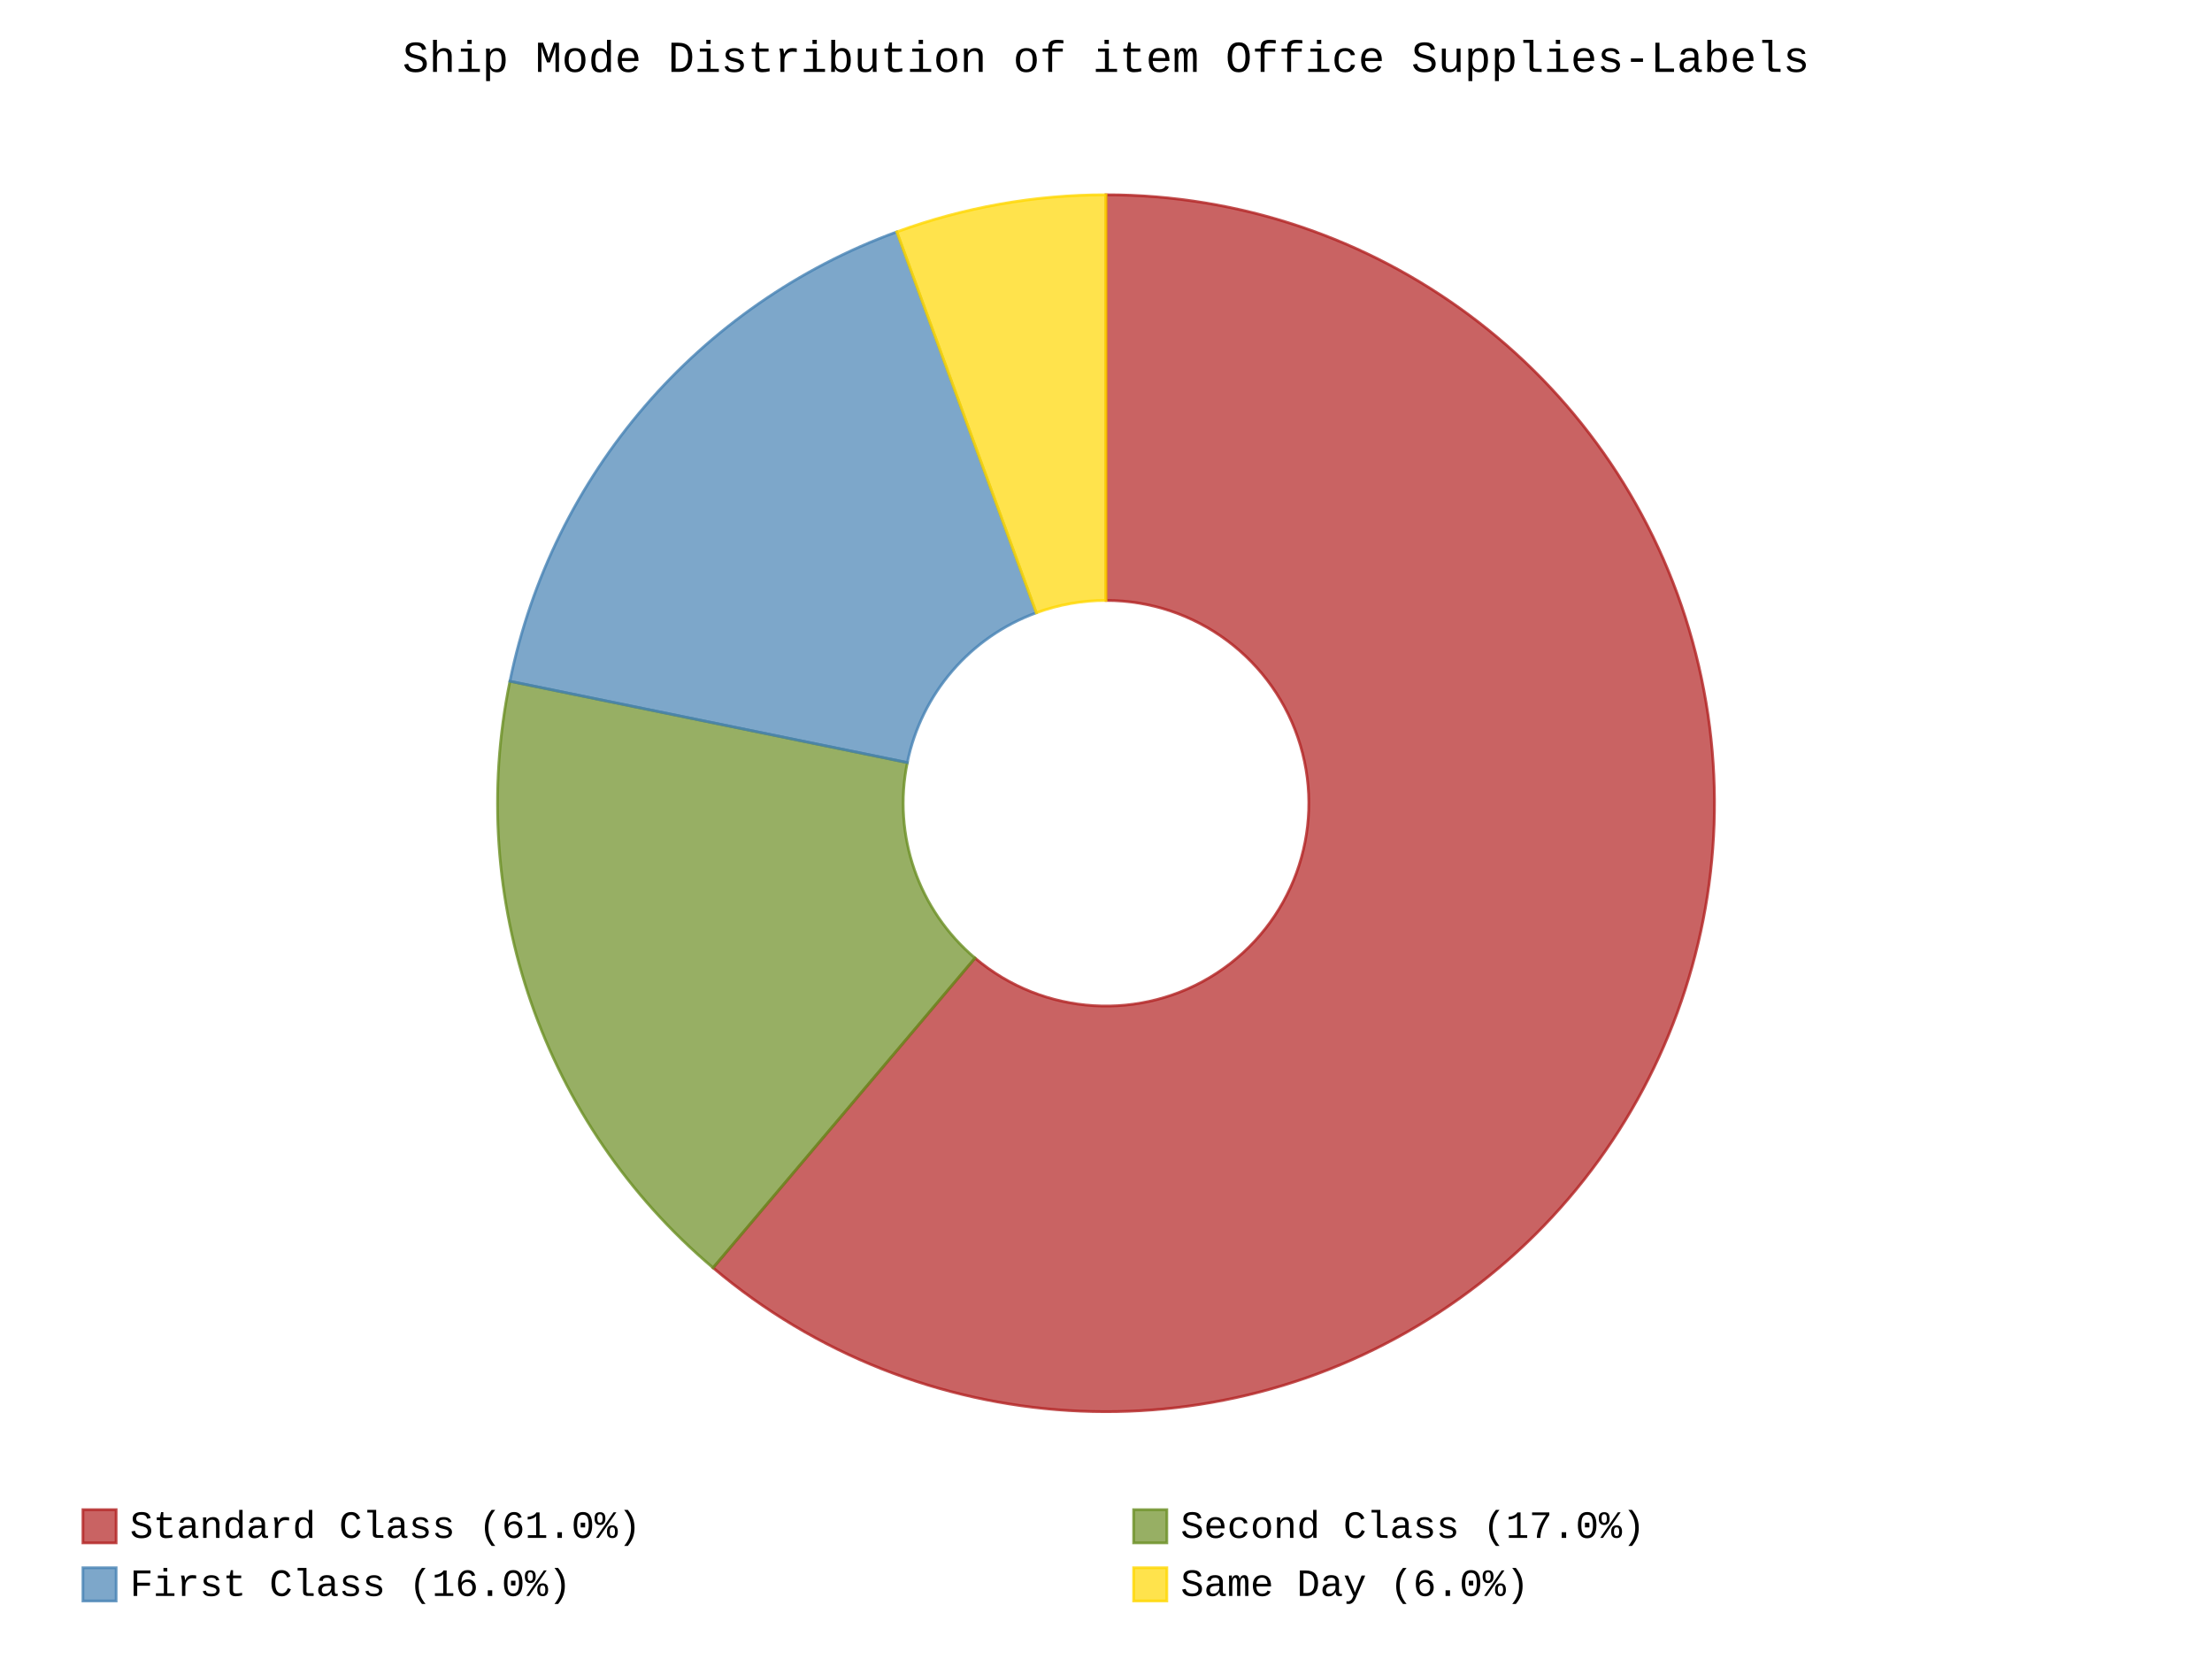
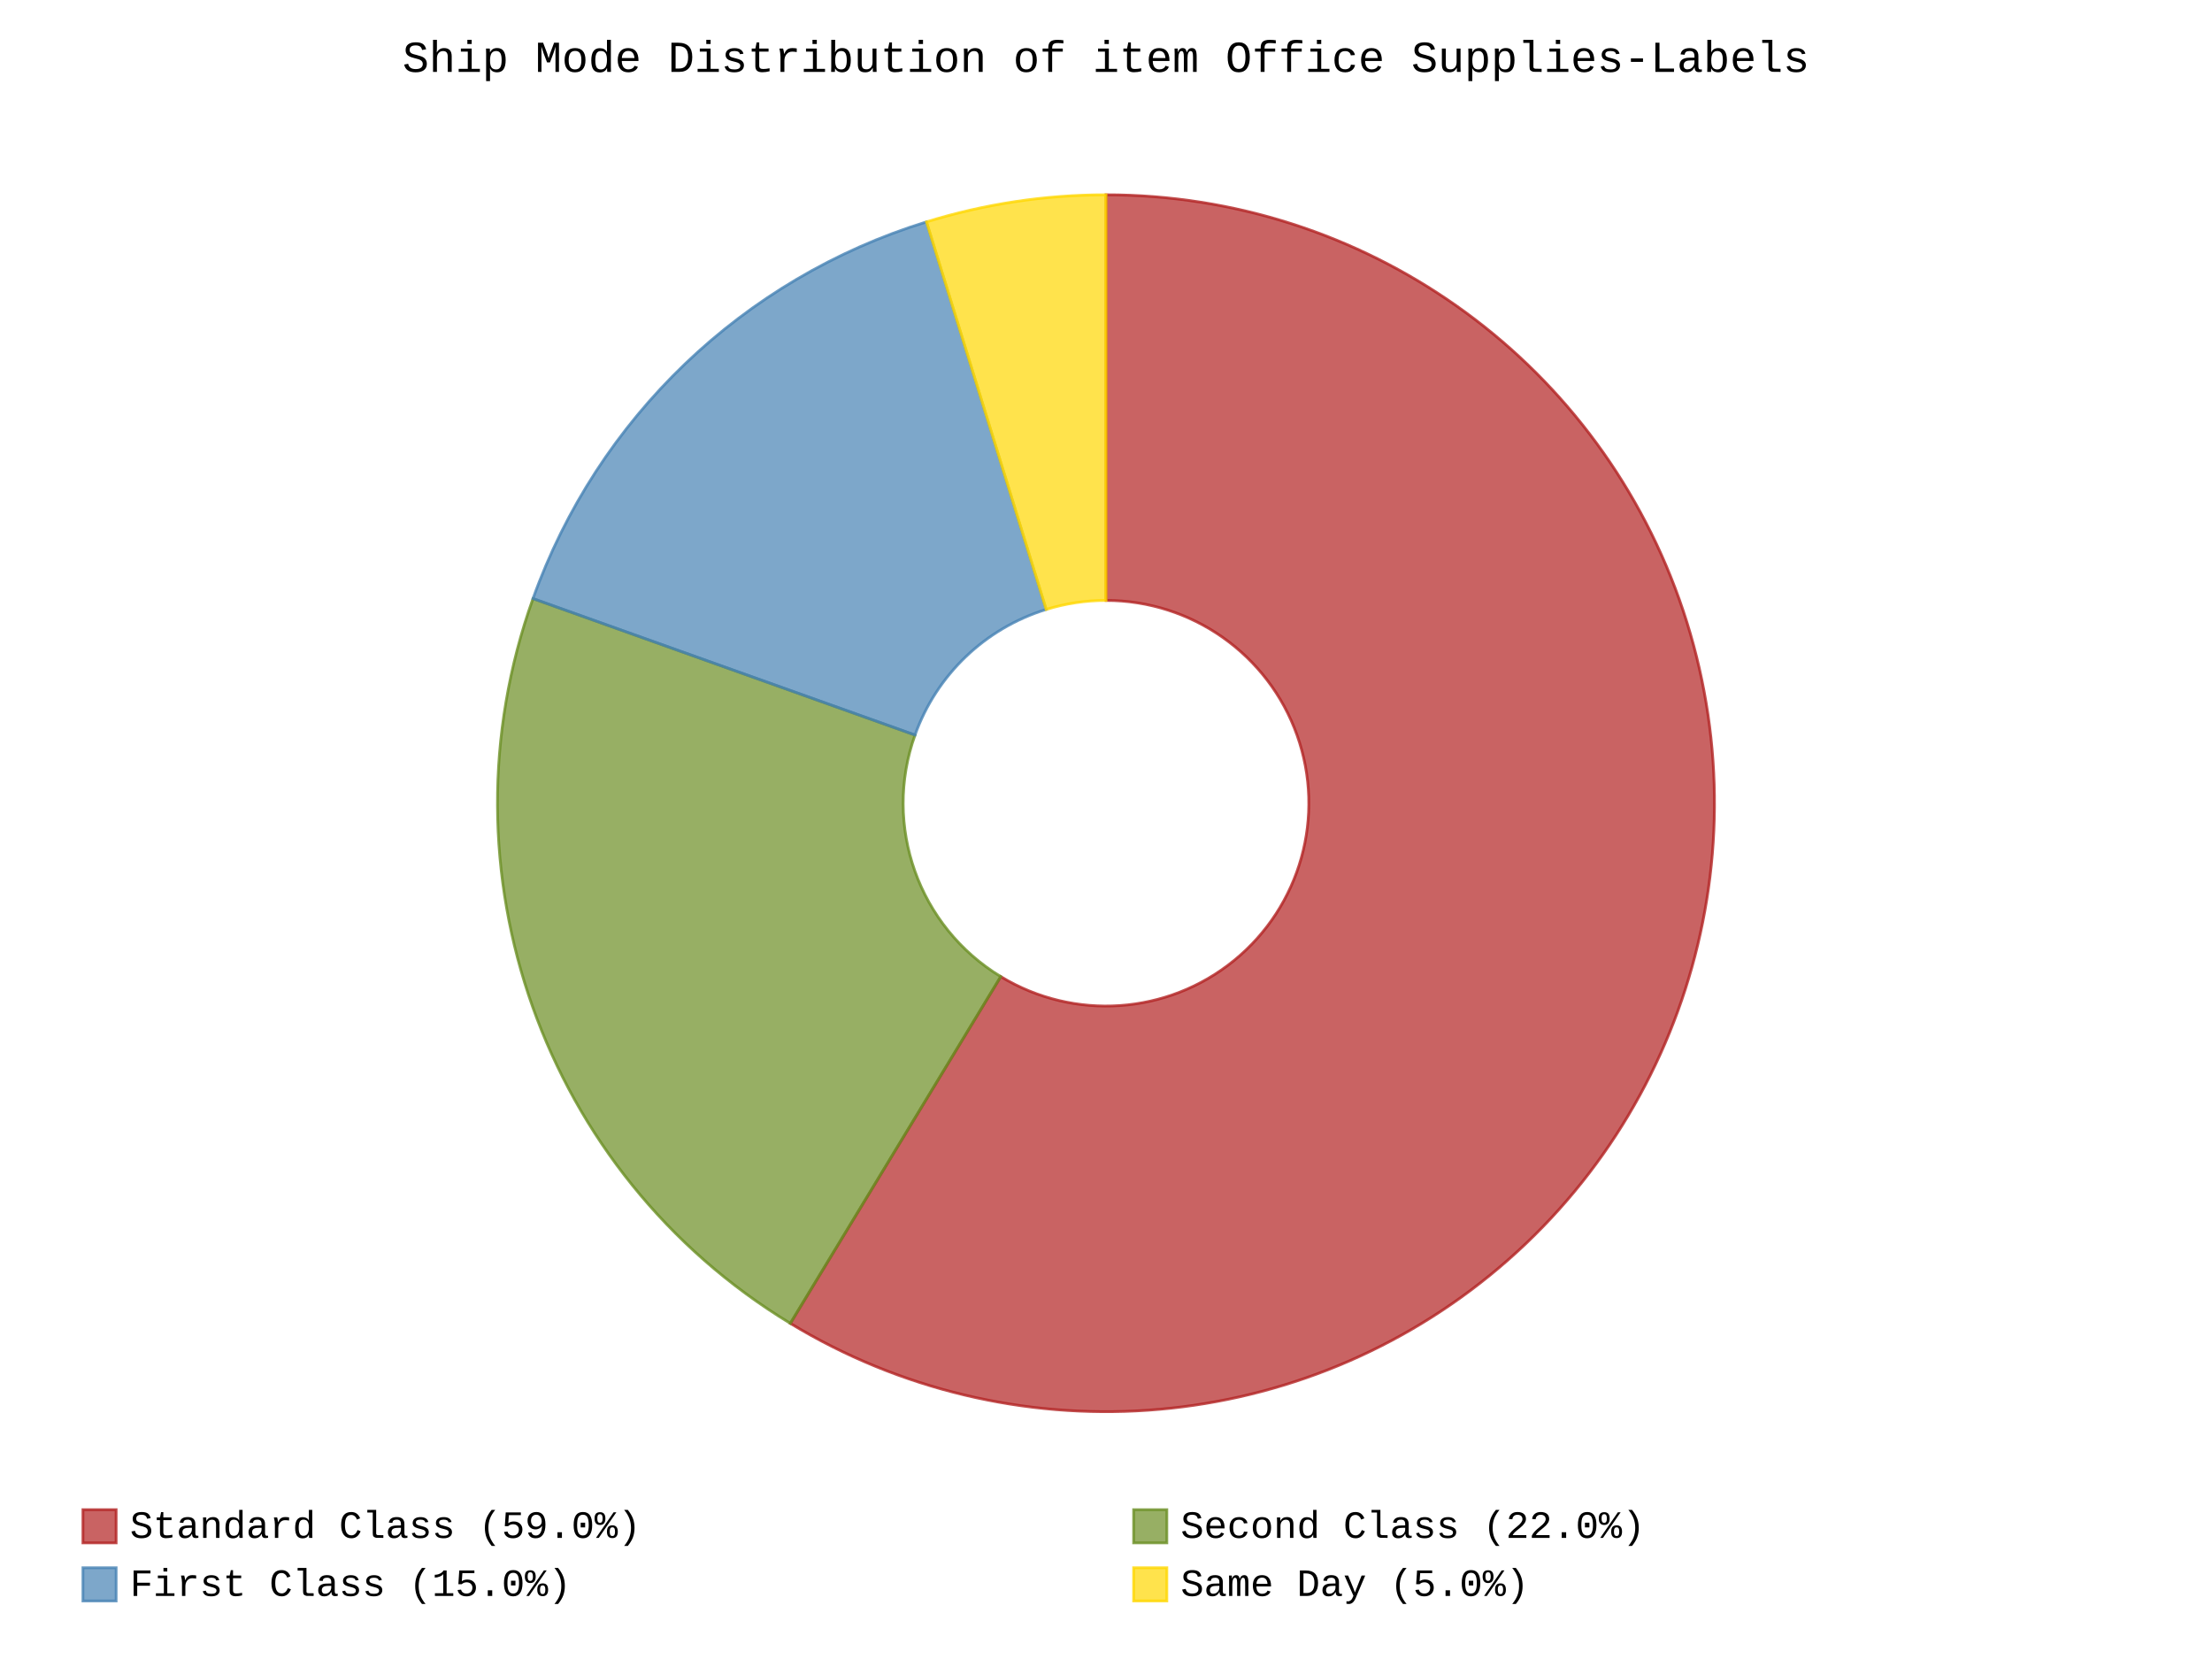
- <svg xmlns="http://www.w3.org/2000/svg" id="chart-e6fc0176-fed3-4e7d-a054-7f10b53333e5" class="pygal-chart" viewBox="0 0 800 600">
+ <svg xmlns="http://www.w3.org/2000/svg" id="chart-0a88e66d-bae2-4cba-b6b9-26ece048759b" class="pygal-chart" viewBox="0 0 800 600">
  <defs>
-     <style type="text/css">#chart-e6fc0176-fed3-4e7d-a054-7f10b53333e5{-webkit-user-select:none;-webkit-font-smoothing:antialiased;font-family:Consolas,"Liberation Mono",Menlo,Courier,monospace}#chart-e6fc0176-fed3-4e7d-a054-7f10b53333e5 .title{font-family:Consolas,"Liberation Mono",Menlo,Courier,monospace;font-size:16px}#chart-e6fc0176-fed3-4e7d-a054-7f10b53333e5 .legends .legend text{font-family:Consolas,"Liberation Mono",Menlo,Courier,monospace;font-size:14px}#chart-e6fc0176-fed3-4e7d-a054-7f10b53333e5 .axis text{font-family:Consolas,"Liberation Mono",Menlo,Courier,monospace;font-size:10px}#chart-e6fc0176-fed3-4e7d-a054-7f10b53333e5 .axis text.major{font-family:Consolas,"Liberation Mono",Menlo,Courier,monospace;font-size:10px}#chart-e6fc0176-fed3-4e7d-a054-7f10b53333e5 .text-overlay text.value{font-family:Consolas,"Liberation Mono",Menlo,Courier,monospace;font-size:16px}#chart-e6fc0176-fed3-4e7d-a054-7f10b53333e5 .text-overlay text.label{font-family:Consolas,"Liberation Mono",Menlo,Courier,monospace;font-size:10px}#chart-e6fc0176-fed3-4e7d-a054-7f10b53333e5 .tooltip{font-family:Consolas,"Liberation Mono",Menlo,Courier,monospace;font-size:14px}#chart-e6fc0176-fed3-4e7d-a054-7f10b53333e5 text.no_data{font-family:Consolas,"Liberation Mono",Menlo,Courier,monospace;font-size:64px}
- #chart-e6fc0176-fed3-4e7d-a054-7f10b53333e5{background-color:white}#chart-e6fc0176-fed3-4e7d-a054-7f10b53333e5 path,#chart-e6fc0176-fed3-4e7d-a054-7f10b53333e5 line,#chart-e6fc0176-fed3-4e7d-a054-7f10b53333e5 rect,#chart-e6fc0176-fed3-4e7d-a054-7f10b53333e5 circle{-webkit-transition:150ms;-moz-transition:150ms;transition:150ms}#chart-e6fc0176-fed3-4e7d-a054-7f10b53333e5 .graph &gt; .background{fill:white}#chart-e6fc0176-fed3-4e7d-a054-7f10b53333e5 .plot &gt; .background{fill:white}#chart-e6fc0176-fed3-4e7d-a054-7f10b53333e5 .graph{fill:black}#chart-e6fc0176-fed3-4e7d-a054-7f10b53333e5 text.no_data{fill:black}#chart-e6fc0176-fed3-4e7d-a054-7f10b53333e5 .title{fill:black}#chart-e6fc0176-fed3-4e7d-a054-7f10b53333e5 .legends .legend text{fill:black}#chart-e6fc0176-fed3-4e7d-a054-7f10b53333e5 .legends .legend:hover text{fill:black}#chart-e6fc0176-fed3-4e7d-a054-7f10b53333e5 .axis .line{stroke:black}#chart-e6fc0176-fed3-4e7d-a054-7f10b53333e5 .axis .guide.line{stroke:#333333}#chart-e6fc0176-fed3-4e7d-a054-7f10b53333e5 .axis .major.line{stroke:black}#chart-e6fc0176-fed3-4e7d-a054-7f10b53333e5 .axis text.major{fill:black}#chart-e6fc0176-fed3-4e7d-a054-7f10b53333e5 .axis.y .guides:hover .guide.line,#chart-e6fc0176-fed3-4e7d-a054-7f10b53333e5 .line-graph .axis.x .guides:hover .guide.line,#chart-e6fc0176-fed3-4e7d-a054-7f10b53333e5 .stackedline-graph .axis.x .guides:hover .guide.line,#chart-e6fc0176-fed3-4e7d-a054-7f10b53333e5 .xy-graph .axis.x .guides:hover .guide.line{stroke:black}#chart-e6fc0176-fed3-4e7d-a054-7f10b53333e5 .axis .guides:hover text{fill:black}#chart-e6fc0176-fed3-4e7d-a054-7f10b53333e5 .reactive{fill-opacity:.7;stroke-opacity:.8;stroke-width:1}#chart-e6fc0176-fed3-4e7d-a054-7f10b53333e5 .ci{stroke:black}#chart-e6fc0176-fed3-4e7d-a054-7f10b53333e5 .reactive.active,#chart-e6fc0176-fed3-4e7d-a054-7f10b53333e5 .active .reactive{fill-opacity:.8;stroke-opacity:.9;stroke-width:4}#chart-e6fc0176-fed3-4e7d-a054-7f10b53333e5 .ci .reactive.active{stroke-width:1.5}#chart-e6fc0176-fed3-4e7d-a054-7f10b53333e5 .series text{fill:black}#chart-e6fc0176-fed3-4e7d-a054-7f10b53333e5 .tooltip rect{fill:white;stroke:black;-webkit-transition:opacity 150ms;-moz-transition:opacity 150ms;transition:opacity 150ms}#chart-e6fc0176-fed3-4e7d-a054-7f10b53333e5 .tooltip .label{fill:black}#chart-e6fc0176-fed3-4e7d-a054-7f10b53333e5 .tooltip .label{fill:black}#chart-e6fc0176-fed3-4e7d-a054-7f10b53333e5 .tooltip .legend{font-size:.8em;fill:#333333}#chart-e6fc0176-fed3-4e7d-a054-7f10b53333e5 .tooltip .x_label{font-size:.6em;fill:black}#chart-e6fc0176-fed3-4e7d-a054-7f10b53333e5 .tooltip .xlink{font-size:.5em;text-decoration:underline}#chart-e6fc0176-fed3-4e7d-a054-7f10b53333e5 .tooltip .value{font-size:1.5em}#chart-e6fc0176-fed3-4e7d-a054-7f10b53333e5 .bound{font-size:.5em}#chart-e6fc0176-fed3-4e7d-a054-7f10b53333e5 .max-value{font-size:.75em;fill:#333333}#chart-e6fc0176-fed3-4e7d-a054-7f10b53333e5 .map-element{fill:white;stroke:#333333 !important}#chart-e6fc0176-fed3-4e7d-a054-7f10b53333e5 .map-element .reactive{fill-opacity:inherit;stroke-opacity:inherit}#chart-e6fc0176-fed3-4e7d-a054-7f10b53333e5 .color-0,#chart-e6fc0176-fed3-4e7d-a054-7f10b53333e5 .color-0 a:visited{stroke:#B22222;fill:#B22222}#chart-e6fc0176-fed3-4e7d-a054-7f10b53333e5 .color-1,#chart-e6fc0176-fed3-4e7d-a054-7f10b53333e5 .color-1 a:visited{stroke:#6B8E23;fill:#6B8E23}#chart-e6fc0176-fed3-4e7d-a054-7f10b53333e5 .color-2,#chart-e6fc0176-fed3-4e7d-a054-7f10b53333e5 .color-2 a:visited{stroke:#4682B4;fill:#4682B4}#chart-e6fc0176-fed3-4e7d-a054-7f10b53333e5 .color-3,#chart-e6fc0176-fed3-4e7d-a054-7f10b53333e5 .color-3 a:visited{stroke:#FFD700;fill:#FFD700}#chart-e6fc0176-fed3-4e7d-a054-7f10b53333e5 .text-overlay .color-0 text{fill:black}#chart-e6fc0176-fed3-4e7d-a054-7f10b53333e5 .text-overlay .color-1 text{fill:black}#chart-e6fc0176-fed3-4e7d-a054-7f10b53333e5 .text-overlay .color-2 text{fill:black}#chart-e6fc0176-fed3-4e7d-a054-7f10b53333e5 .text-overlay .color-3 text{fill:black}
- #chart-e6fc0176-fed3-4e7d-a054-7f10b53333e5 text.no_data{text-anchor:middle}#chart-e6fc0176-fed3-4e7d-a054-7f10b53333e5 .guide.line{fill:none}#chart-e6fc0176-fed3-4e7d-a054-7f10b53333e5 .centered{text-anchor:middle}#chart-e6fc0176-fed3-4e7d-a054-7f10b53333e5 .title{text-anchor:middle}#chart-e6fc0176-fed3-4e7d-a054-7f10b53333e5 .legends .legend text{fill-opacity:1}#chart-e6fc0176-fed3-4e7d-a054-7f10b53333e5 .axis.x text{text-anchor:middle}#chart-e6fc0176-fed3-4e7d-a054-7f10b53333e5 .axis.x:not(.web) text[transform]{text-anchor:start}#chart-e6fc0176-fed3-4e7d-a054-7f10b53333e5 .axis.x:not(.web) text[transform].backwards{text-anchor:end}#chart-e6fc0176-fed3-4e7d-a054-7f10b53333e5 .axis.y text{text-anchor:end}#chart-e6fc0176-fed3-4e7d-a054-7f10b53333e5 .axis.y text[transform].backwards{text-anchor:start}#chart-e6fc0176-fed3-4e7d-a054-7f10b53333e5 .axis.y2 text{text-anchor:start}#chart-e6fc0176-fed3-4e7d-a054-7f10b53333e5 .axis.y2 text[transform].backwards{text-anchor:end}#chart-e6fc0176-fed3-4e7d-a054-7f10b53333e5 .axis .guide.line{stroke-dasharray:4,4;stroke:black}#chart-e6fc0176-fed3-4e7d-a054-7f10b53333e5 .axis .major.guide.line{stroke-dasharray:6,6;stroke:black}#chart-e6fc0176-fed3-4e7d-a054-7f10b53333e5 .horizontal .axis.y .guide.line,#chart-e6fc0176-fed3-4e7d-a054-7f10b53333e5 .horizontal .axis.y2 .guide.line,#chart-e6fc0176-fed3-4e7d-a054-7f10b53333e5 .vertical .axis.x .guide.line{opacity:0}#chart-e6fc0176-fed3-4e7d-a054-7f10b53333e5 .horizontal .axis.always_show .guide.line,#chart-e6fc0176-fed3-4e7d-a054-7f10b53333e5 .vertical .axis.always_show .guide.line{opacity:1 !important}#chart-e6fc0176-fed3-4e7d-a054-7f10b53333e5 .axis.y .guides:hover .guide.line,#chart-e6fc0176-fed3-4e7d-a054-7f10b53333e5 .axis.y2 .guides:hover .guide.line,#chart-e6fc0176-fed3-4e7d-a054-7f10b53333e5 .axis.x .guides:hover .guide.line{opacity:1}#chart-e6fc0176-fed3-4e7d-a054-7f10b53333e5 .axis .guides:hover text{opacity:1}#chart-e6fc0176-fed3-4e7d-a054-7f10b53333e5 .nofill{fill:none}#chart-e6fc0176-fed3-4e7d-a054-7f10b53333e5 .subtle-fill{fill-opacity:.2}#chart-e6fc0176-fed3-4e7d-a054-7f10b53333e5 .dot{stroke-width:1px;fill-opacity:1;stroke-opacity:1}#chart-e6fc0176-fed3-4e7d-a054-7f10b53333e5 .dot.active{stroke-width:5px}#chart-e6fc0176-fed3-4e7d-a054-7f10b53333e5 .dot.negative{fill:transparent}#chart-e6fc0176-fed3-4e7d-a054-7f10b53333e5 text,#chart-e6fc0176-fed3-4e7d-a054-7f10b53333e5 tspan{stroke:none !important}#chart-e6fc0176-fed3-4e7d-a054-7f10b53333e5 .series text.active{opacity:1}#chart-e6fc0176-fed3-4e7d-a054-7f10b53333e5 .tooltip rect{fill-opacity:.95;stroke-width:.5}#chart-e6fc0176-fed3-4e7d-a054-7f10b53333e5 .tooltip text{fill-opacity:1}#chart-e6fc0176-fed3-4e7d-a054-7f10b53333e5 .showable{visibility:hidden}#chart-e6fc0176-fed3-4e7d-a054-7f10b53333e5 .showable.shown{visibility:visible}#chart-e6fc0176-fed3-4e7d-a054-7f10b53333e5 .gauge-background{fill:rgba(229,229,229,1);stroke:none}#chart-e6fc0176-fed3-4e7d-a054-7f10b53333e5 .bg-lines{stroke:white;stroke-width:2px}</style>
+     <style type="text/css">#chart-0a88e66d-bae2-4cba-b6b9-26ece048759b{-webkit-user-select:none;-webkit-font-smoothing:antialiased;font-family:Consolas,"Liberation Mono",Menlo,Courier,monospace}#chart-0a88e66d-bae2-4cba-b6b9-26ece048759b .title{font-family:Consolas,"Liberation Mono",Menlo,Courier,monospace;font-size:16px}#chart-0a88e66d-bae2-4cba-b6b9-26ece048759b .legends .legend text{font-family:Consolas,"Liberation Mono",Menlo,Courier,monospace;font-size:14px}#chart-0a88e66d-bae2-4cba-b6b9-26ece048759b .axis text{font-family:Consolas,"Liberation Mono",Menlo,Courier,monospace;font-size:10px}#chart-0a88e66d-bae2-4cba-b6b9-26ece048759b .axis text.major{font-family:Consolas,"Liberation Mono",Menlo,Courier,monospace;font-size:10px}#chart-0a88e66d-bae2-4cba-b6b9-26ece048759b .text-overlay text.value{font-family:Consolas,"Liberation Mono",Menlo,Courier,monospace;font-size:16px}#chart-0a88e66d-bae2-4cba-b6b9-26ece048759b .text-overlay text.label{font-family:Consolas,"Liberation Mono",Menlo,Courier,monospace;font-size:10px}#chart-0a88e66d-bae2-4cba-b6b9-26ece048759b .tooltip{font-family:Consolas,"Liberation Mono",Menlo,Courier,monospace;font-size:14px}#chart-0a88e66d-bae2-4cba-b6b9-26ece048759b text.no_data{font-family:Consolas,"Liberation Mono",Menlo,Courier,monospace;font-size:64px}
+ #chart-0a88e66d-bae2-4cba-b6b9-26ece048759b{background-color:white}#chart-0a88e66d-bae2-4cba-b6b9-26ece048759b path,#chart-0a88e66d-bae2-4cba-b6b9-26ece048759b line,#chart-0a88e66d-bae2-4cba-b6b9-26ece048759b rect,#chart-0a88e66d-bae2-4cba-b6b9-26ece048759b circle{-webkit-transition:150ms;-moz-transition:150ms;transition:150ms}#chart-0a88e66d-bae2-4cba-b6b9-26ece048759b .graph &gt; .background{fill:white}#chart-0a88e66d-bae2-4cba-b6b9-26ece048759b .plot &gt; .background{fill:white}#chart-0a88e66d-bae2-4cba-b6b9-26ece048759b .graph{fill:black}#chart-0a88e66d-bae2-4cba-b6b9-26ece048759b text.no_data{fill:black}#chart-0a88e66d-bae2-4cba-b6b9-26ece048759b .title{fill:black}#chart-0a88e66d-bae2-4cba-b6b9-26ece048759b .legends .legend text{fill:black}#chart-0a88e66d-bae2-4cba-b6b9-26ece048759b .legends .legend:hover text{fill:black}#chart-0a88e66d-bae2-4cba-b6b9-26ece048759b .axis .line{stroke:black}#chart-0a88e66d-bae2-4cba-b6b9-26ece048759b .axis .guide.line{stroke:#333333}#chart-0a88e66d-bae2-4cba-b6b9-26ece048759b .axis .major.line{stroke:black}#chart-0a88e66d-bae2-4cba-b6b9-26ece048759b .axis text.major{fill:black}#chart-0a88e66d-bae2-4cba-b6b9-26ece048759b .axis.y .guides:hover .guide.line,#chart-0a88e66d-bae2-4cba-b6b9-26ece048759b .line-graph .axis.x .guides:hover .guide.line,#chart-0a88e66d-bae2-4cba-b6b9-26ece048759b .stackedline-graph .axis.x .guides:hover .guide.line,#chart-0a88e66d-bae2-4cba-b6b9-26ece048759b .xy-graph .axis.x .guides:hover .guide.line{stroke:black}#chart-0a88e66d-bae2-4cba-b6b9-26ece048759b .axis .guides:hover text{fill:black}#chart-0a88e66d-bae2-4cba-b6b9-26ece048759b .reactive{fill-opacity:.7;stroke-opacity:.8;stroke-width:1}#chart-0a88e66d-bae2-4cba-b6b9-26ece048759b .ci{stroke:black}#chart-0a88e66d-bae2-4cba-b6b9-26ece048759b .reactive.active,#chart-0a88e66d-bae2-4cba-b6b9-26ece048759b .active .reactive{fill-opacity:.8;stroke-opacity:.9;stroke-width:4}#chart-0a88e66d-bae2-4cba-b6b9-26ece048759b .ci .reactive.active{stroke-width:1.5}#chart-0a88e66d-bae2-4cba-b6b9-26ece048759b .series text{fill:black}#chart-0a88e66d-bae2-4cba-b6b9-26ece048759b .tooltip rect{fill:white;stroke:black;-webkit-transition:opacity 150ms;-moz-transition:opacity 150ms;transition:opacity 150ms}#chart-0a88e66d-bae2-4cba-b6b9-26ece048759b .tooltip .label{fill:black}#chart-0a88e66d-bae2-4cba-b6b9-26ece048759b .tooltip .label{fill:black}#chart-0a88e66d-bae2-4cba-b6b9-26ece048759b .tooltip .legend{font-size:.8em;fill:#333333}#chart-0a88e66d-bae2-4cba-b6b9-26ece048759b .tooltip .x_label{font-size:.6em;fill:black}#chart-0a88e66d-bae2-4cba-b6b9-26ece048759b .tooltip .xlink{font-size:.5em;text-decoration:underline}#chart-0a88e66d-bae2-4cba-b6b9-26ece048759b .tooltip .value{font-size:1.5em}#chart-0a88e66d-bae2-4cba-b6b9-26ece048759b .bound{font-size:.5em}#chart-0a88e66d-bae2-4cba-b6b9-26ece048759b .max-value{font-size:.75em;fill:#333333}#chart-0a88e66d-bae2-4cba-b6b9-26ece048759b .map-element{fill:white;stroke:#333333 !important}#chart-0a88e66d-bae2-4cba-b6b9-26ece048759b .map-element .reactive{fill-opacity:inherit;stroke-opacity:inherit}#chart-0a88e66d-bae2-4cba-b6b9-26ece048759b .color-0,#chart-0a88e66d-bae2-4cba-b6b9-26ece048759b .color-0 a:visited{stroke:#B22222;fill:#B22222}#chart-0a88e66d-bae2-4cba-b6b9-26ece048759b .color-1,#chart-0a88e66d-bae2-4cba-b6b9-26ece048759b .color-1 a:visited{stroke:#6B8E23;fill:#6B8E23}#chart-0a88e66d-bae2-4cba-b6b9-26ece048759b .color-2,#chart-0a88e66d-bae2-4cba-b6b9-26ece048759b .color-2 a:visited{stroke:#4682B4;fill:#4682B4}#chart-0a88e66d-bae2-4cba-b6b9-26ece048759b .color-3,#chart-0a88e66d-bae2-4cba-b6b9-26ece048759b .color-3 a:visited{stroke:#FFD700;fill:#FFD700}#chart-0a88e66d-bae2-4cba-b6b9-26ece048759b .text-overlay .color-0 text{fill:black}#chart-0a88e66d-bae2-4cba-b6b9-26ece048759b .text-overlay .color-1 text{fill:black}#chart-0a88e66d-bae2-4cba-b6b9-26ece048759b .text-overlay .color-2 text{fill:black}#chart-0a88e66d-bae2-4cba-b6b9-26ece048759b .text-overlay .color-3 text{fill:black}
+ #chart-0a88e66d-bae2-4cba-b6b9-26ece048759b text.no_data{text-anchor:middle}#chart-0a88e66d-bae2-4cba-b6b9-26ece048759b .guide.line{fill:none}#chart-0a88e66d-bae2-4cba-b6b9-26ece048759b .centered{text-anchor:middle}#chart-0a88e66d-bae2-4cba-b6b9-26ece048759b .title{text-anchor:middle}#chart-0a88e66d-bae2-4cba-b6b9-26ece048759b .legends .legend text{fill-opacity:1}#chart-0a88e66d-bae2-4cba-b6b9-26ece048759b .axis.x text{text-anchor:middle}#chart-0a88e66d-bae2-4cba-b6b9-26ece048759b .axis.x:not(.web) text[transform]{text-anchor:start}#chart-0a88e66d-bae2-4cba-b6b9-26ece048759b .axis.x:not(.web) text[transform].backwards{text-anchor:end}#chart-0a88e66d-bae2-4cba-b6b9-26ece048759b .axis.y text{text-anchor:end}#chart-0a88e66d-bae2-4cba-b6b9-26ece048759b .axis.y text[transform].backwards{text-anchor:start}#chart-0a88e66d-bae2-4cba-b6b9-26ece048759b .axis.y2 text{text-anchor:start}#chart-0a88e66d-bae2-4cba-b6b9-26ece048759b .axis.y2 text[transform].backwards{text-anchor:end}#chart-0a88e66d-bae2-4cba-b6b9-26ece048759b .axis .guide.line{stroke-dasharray:4,4;stroke:black}#chart-0a88e66d-bae2-4cba-b6b9-26ece048759b .axis .major.guide.line{stroke-dasharray:6,6;stroke:black}#chart-0a88e66d-bae2-4cba-b6b9-26ece048759b .horizontal .axis.y .guide.line,#chart-0a88e66d-bae2-4cba-b6b9-26ece048759b .horizontal .axis.y2 .guide.line,#chart-0a88e66d-bae2-4cba-b6b9-26ece048759b .vertical .axis.x .guide.line{opacity:0}#chart-0a88e66d-bae2-4cba-b6b9-26ece048759b .horizontal .axis.always_show .guide.line,#chart-0a88e66d-bae2-4cba-b6b9-26ece048759b .vertical .axis.always_show .guide.line{opacity:1 !important}#chart-0a88e66d-bae2-4cba-b6b9-26ece048759b .axis.y .guides:hover .guide.line,#chart-0a88e66d-bae2-4cba-b6b9-26ece048759b .axis.y2 .guides:hover .guide.line,#chart-0a88e66d-bae2-4cba-b6b9-26ece048759b .axis.x .guides:hover .guide.line{opacity:1}#chart-0a88e66d-bae2-4cba-b6b9-26ece048759b .axis .guides:hover text{opacity:1}#chart-0a88e66d-bae2-4cba-b6b9-26ece048759b .nofill{fill:none}#chart-0a88e66d-bae2-4cba-b6b9-26ece048759b .subtle-fill{fill-opacity:.2}#chart-0a88e66d-bae2-4cba-b6b9-26ece048759b .dot{stroke-width:1px;fill-opacity:1;stroke-opacity:1}#chart-0a88e66d-bae2-4cba-b6b9-26ece048759b .dot.active{stroke-width:5px}#chart-0a88e66d-bae2-4cba-b6b9-26ece048759b .dot.negative{fill:transparent}#chart-0a88e66d-bae2-4cba-b6b9-26ece048759b text,#chart-0a88e66d-bae2-4cba-b6b9-26ece048759b tspan{stroke:none !important}#chart-0a88e66d-bae2-4cba-b6b9-26ece048759b .series text.active{opacity:1}#chart-0a88e66d-bae2-4cba-b6b9-26ece048759b .tooltip rect{fill-opacity:.95;stroke-width:.5}#chart-0a88e66d-bae2-4cba-b6b9-26ece048759b .tooltip text{fill-opacity:1}#chart-0a88e66d-bae2-4cba-b6b9-26ece048759b .showable{visibility:hidden}#chart-0a88e66d-bae2-4cba-b6b9-26ece048759b .showable.shown{visibility:visible}#chart-0a88e66d-bae2-4cba-b6b9-26ece048759b .gauge-background{fill:rgba(229,229,229,1);stroke:none}#chart-0a88e66d-bae2-4cba-b6b9-26ece048759b .bg-lines{stroke:white;stroke-width:2px}</style>
  </defs>
  <g class="graph pie-graph vertical">
    <rect x="0" y="0" width="800" height="600" class="background" />
    <g transform="translate(20, 46)" class="plot">
      <rect x="0" y="0" width="760" height="489.0" class="background" />
      <g class="series serie-0 color-0">
        <g class="slices">
          <g class="slice">
-             <path d="M380 24.45 A220.05 220.05 0 1 1 237.898 412.515 L332.633 300.505 A73.35 73.35 0 1 0 380 171.15 z" class="slice reactive tooltip-trigger" />
+             <path d="M380 24.45 A220.05 220.05 0 1 1 265.832 432.616 L341.944 307.205 A73.35 73.35 0 1 0 380 171.15 z" class="slice reactive tooltip-trigger" />
          </g>
        </g>
      </g>
      <g class="series serie-1 color-1">
        <g class="slices">
          <g class="slice">
-             <path d="M237.898 412.515 A220.05 220.05 0 0 1 164.417 200.387 L308.139 229.796 A73.35 73.35 0 0 0 332.633 300.505 z" class="slice reactive tooltip-trigger" />
+             <path d="M265.832 432.616 A220.05 220.05 0 0 1 172.768 170.493 L310.923 219.831 A73.35 73.35 0 0 0 341.944 307.205 z" class="slice reactive tooltip-trigger" />
          </g>
        </g>
      </g>
      <g class="series serie-2 color-2">
        <g class="slices">
          <g class="slice">
-             <path d="M164.417 200.387 A220.05 220.05 0 0 1 304.335 37.868 L354.778 175.623 A73.35 73.35 0 0 0 308.139 229.796 z" class="slice reactive tooltip-trigger" />
+             <path d="M172.768 170.493 A220.05 220.05 0 0 1 315.065 34.249 L358.355 174.416 A73.35 73.35 0 0 0 310.923 219.831 z" class="slice reactive tooltip-trigger" />
          </g>
        </g>
      </g>
      <g class="series serie-3 color-3">
        <g class="slices">
          <g class="slice">
-             <path d="M304.335 37.868 A220.05 220.05 0 0 1 380 24.45 L380 171.15 A73.35 73.35 0 0 0 354.778 175.623 z" class="slice reactive tooltip-trigger" />
+             <path d="M315.065 34.249 A220.05 220.05 0 0 1 380 24.45 L380 171.15 A73.35 73.35 0 0 0 358.355 174.416 z" class="slice reactive tooltip-trigger" />
          </g>
        </g>
      </g>
    </g>
    <g class="titles">
      <text x="400.0" y="26" class="title plot_title">Ship Mode Distribution of item Office Supplies-Labels</text>
    </g>
    <g transform="translate(20, 46)" class="plot overlay">
      <g class="series serie-0 color-0" />
      <g class="series serie-1 color-1" />
      <g class="series serie-2 color-2" />
      <g class="series serie-3 color-3" />
    </g>
    <g transform="translate(20, 46)" class="plot text-overlay">
      <g class="series serie-0 color-0" />
      <g class="series serie-1 color-1" />
      <g class="series serie-2 color-2" />
      <g class="series serie-3 color-3" />
    </g>
    <g transform="translate(20, 46)" class="plot tooltip-overlay">
      <g transform="translate(0 0)" style="opacity: 0" class="tooltip">
        <rect rx="0" ry="0" width="0" height="0" class="tooltip-box" />
        <g class="text" />
      </g>
    </g>
    <g transform="translate(30, 545)" class="legends">
      <g id="activate-serie-0" class="legend reactive activate-serie">
        <rect x="0.0" y="1.0" width="12" height="12" class="color-0 reactive" />
-         <text x="17.0" y="11.2">Standard Class (61.0%)</text>
+         <text x="17.0" y="11.2">Standard Class (59.0%)</text>
      </g>
      <g id="activate-serie-1" class="legend reactive activate-serie">
        <rect x="380.0" y="1.0" width="12" height="12" class="color-1 reactive" />
-         <text x="397.0" y="11.2">Second Class (17.0%)</text>
+         <text x="397.0" y="11.2">Second Class (22.0%)</text>
      </g>
      <g id="activate-serie-2" class="legend reactive activate-serie">
        <rect x="0.0" y="22.0" width="12" height="12" class="color-2 reactive" />
-         <text x="17.0" y="32.2">First Class (16.0%)</text>
+         <text x="17.0" y="32.2">First Class (15.0%)</text>
      </g>
      <g id="activate-serie-3" class="legend reactive activate-serie">
        <rect x="380.0" y="22.0" width="12" height="12" class="color-3 reactive" />
-         <text x="397.0" y="32.2">Same Day (6.0%)</text>
+         <text x="397.0" y="32.2">Same Day (5.0%)</text>
      </g>
    </g>
  </g>
</svg>
